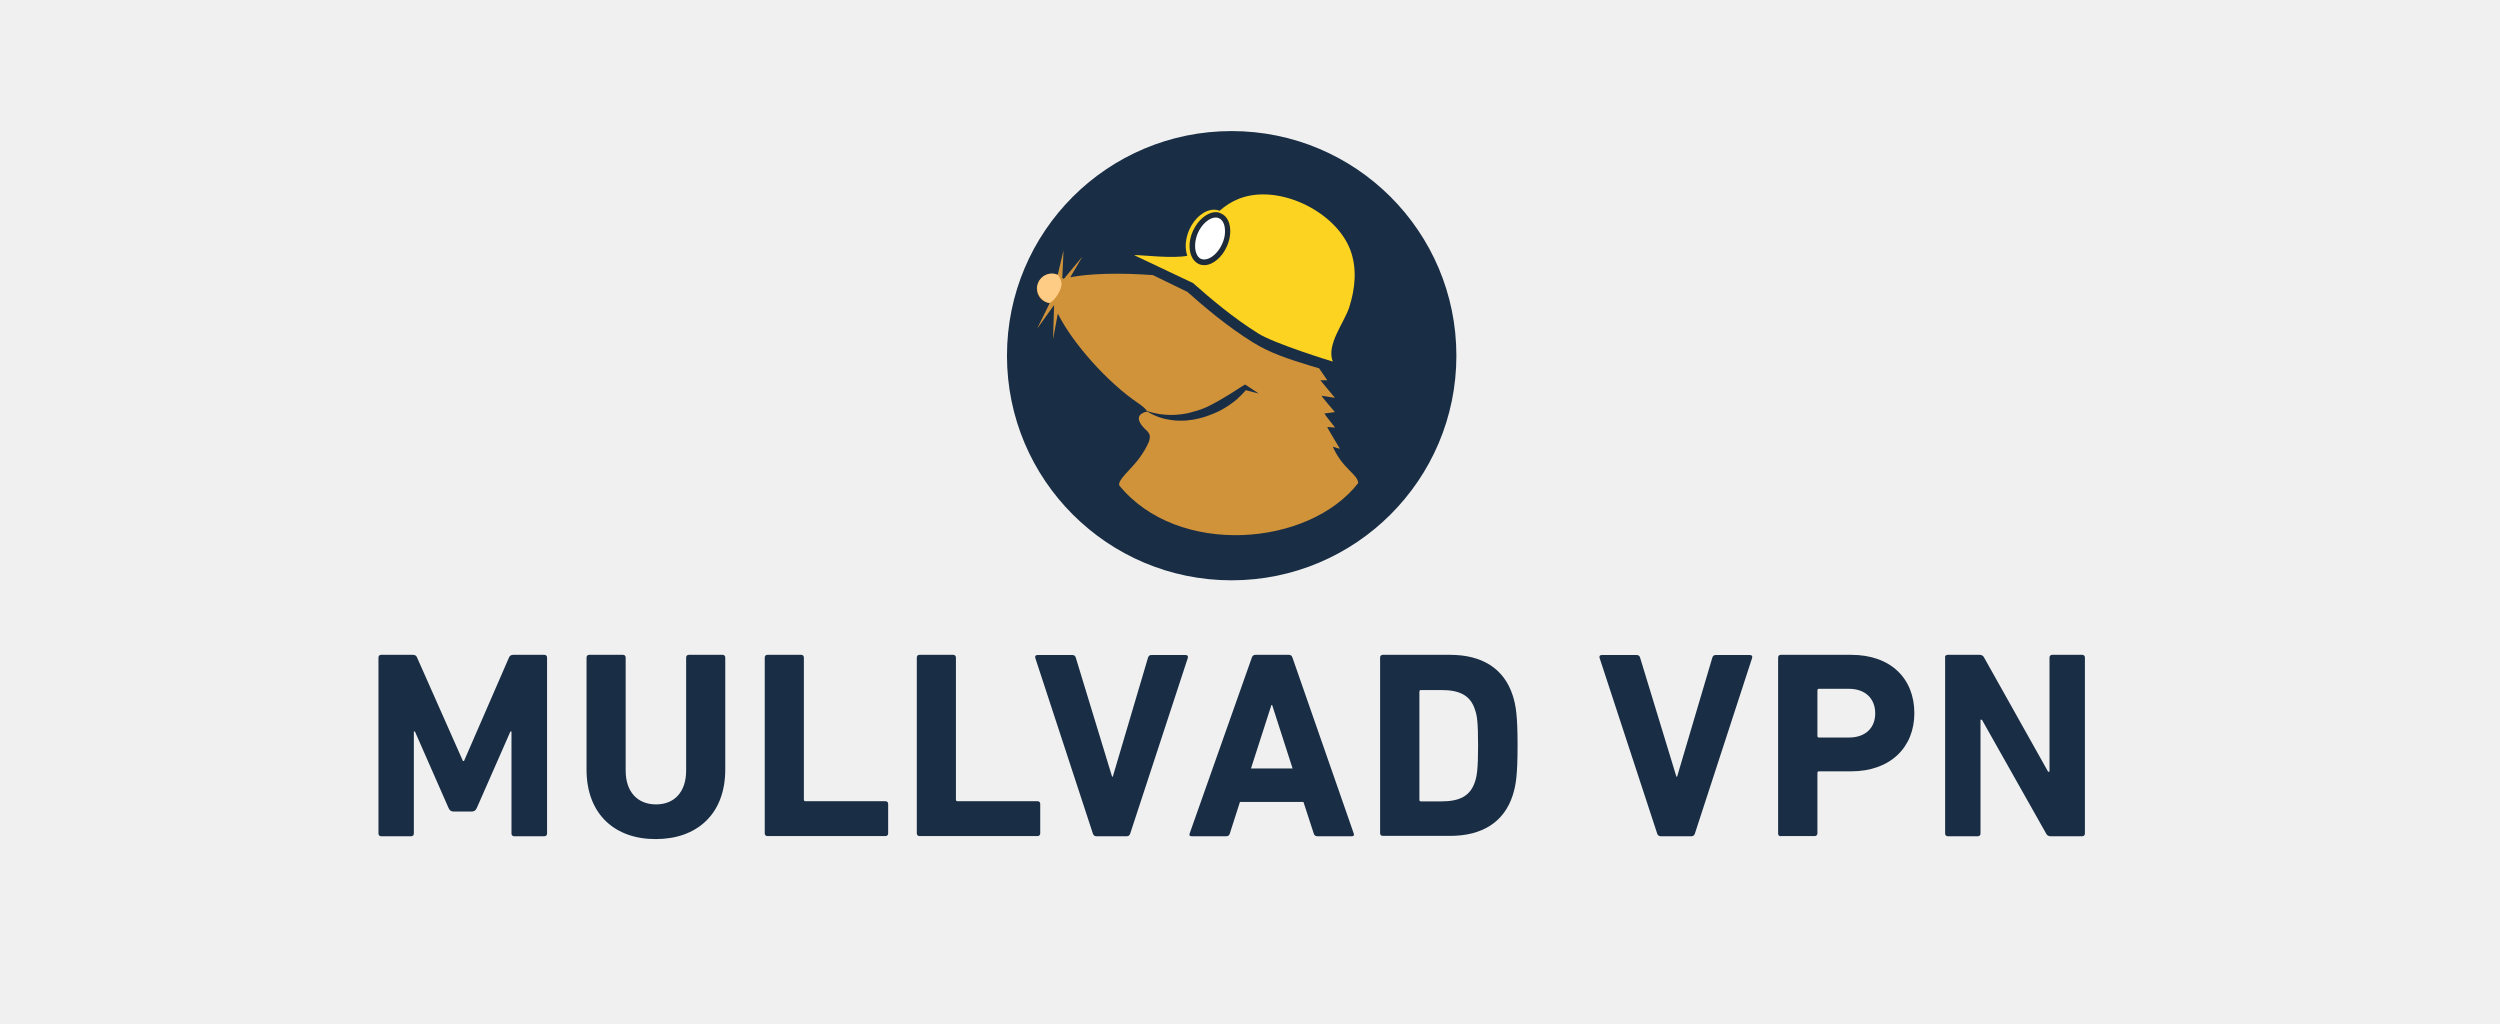
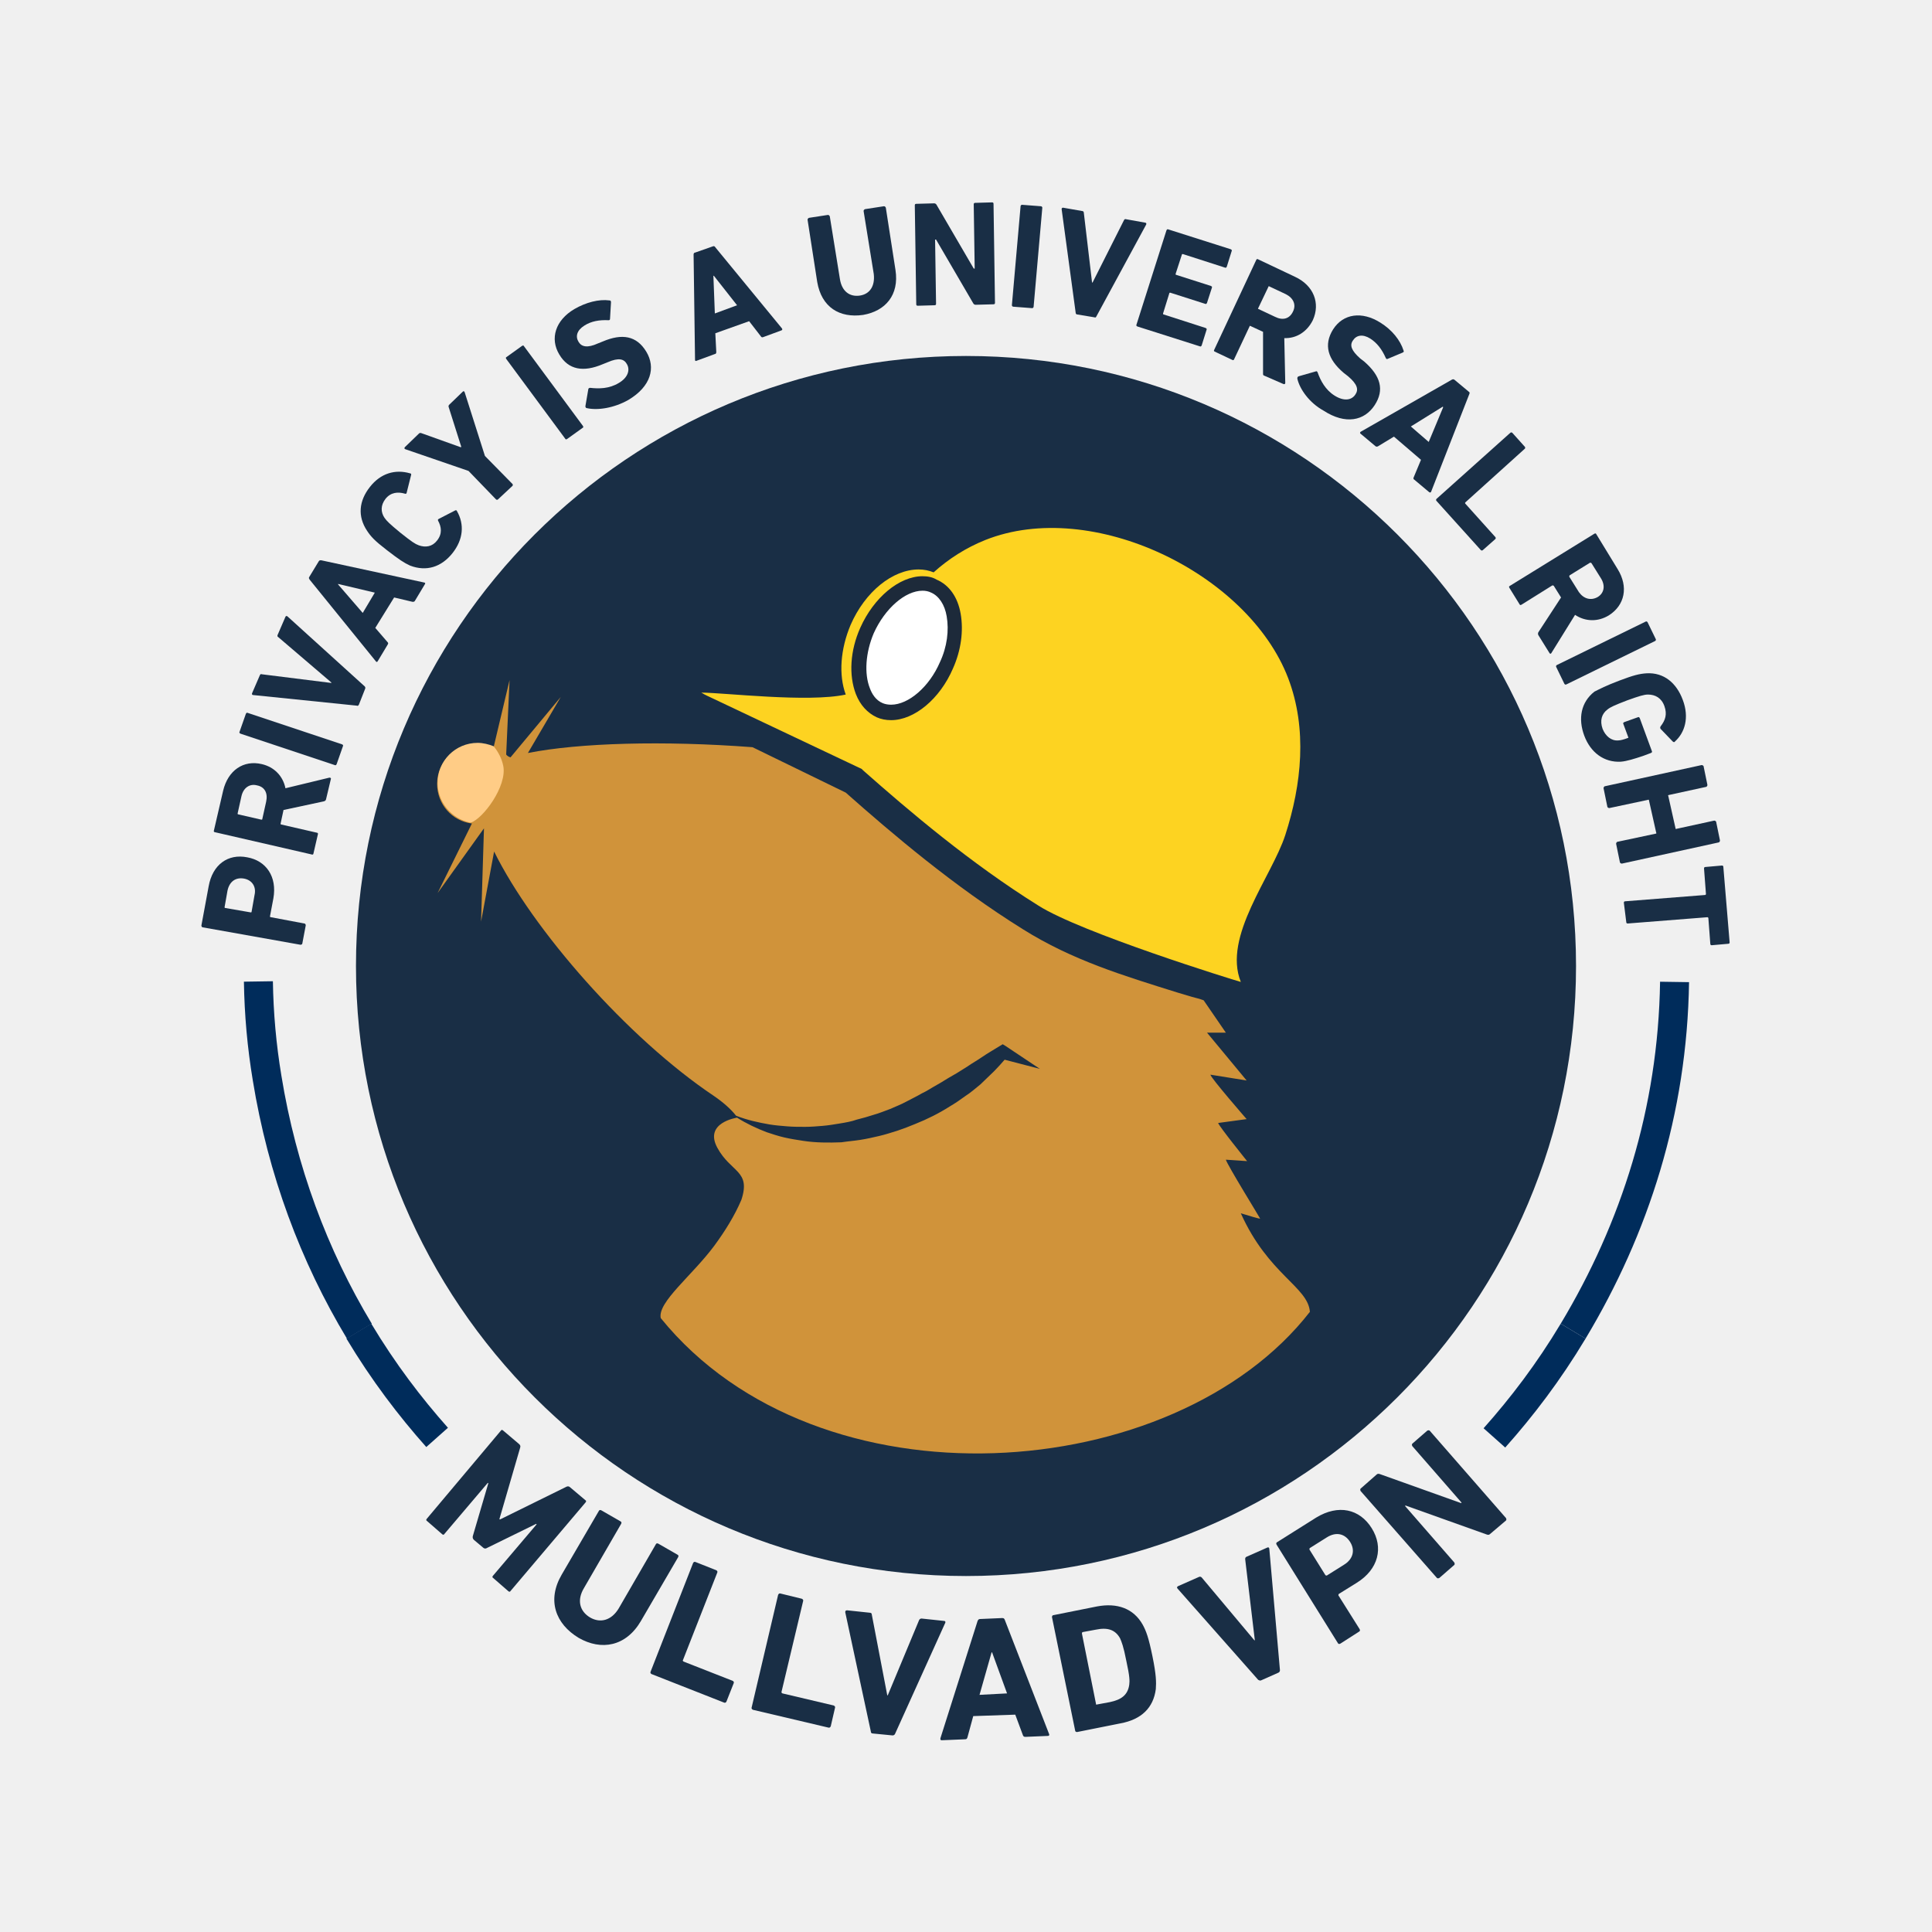
- <svg xmlns="http://www.w3.org/2000/svg" version="1.1" id="Mullvad_VPN_Logo_Positive" x="0px" y="0px" viewBox="0 0 1405.7 575.4" style="enable-background:new 0 0 1405.7 575.4;" xml:space="preserve">
+ <svg xmlns="http://www.w3.org/2000/svg" xmlns:xlink="http://www.w3.org/1999/xlink" version="1.1" id="Mullvad_VPN_Logo_Positive" x="0px" y="0px" viewBox="0 0 400 400" style="enable-background:new 0 0 400 400;" xml:space="preserve">
  <style type="text/css">
- 	.st0{fill-rule:evenodd;clip-rule:evenodd;fill:#192E45;}
- 	.st1{fill-rule:evenodd;clip-rule:evenodd;fill:#D0933A;}
- 	.st2{fill-rule:evenodd;clip-rule:evenodd;fill:#FFCC86;}
- 	.st3{fill-rule:evenodd;clip-rule:evenodd;fill:#FDD321;}
- 	.st4{fill:#FFFFFF;}
- 	.st5{fill:#1D2A3A;}
- 	.st6{fill:#192E45;}
+ 	.st0{clip-path:url(#SVGID_1_);}
+ 	.st1{clip-path:url(#SVGID_2_);}
+ 	.st2{clip-path:url(#SVGID_3_);}
+ 	.st3{clip-path:url(#SVGID_4_);fill:none;stroke:#002C5B;stroke-width:6;stroke-miterlimit:10;}
+ 	.st4{fill-rule:evenodd;clip-rule:evenodd;fill:#192E45;}
+ 	.st5{fill-rule:evenodd;clip-rule:evenodd;fill:#D0933A;}
+ 	.st6{fill-rule:evenodd;clip-rule:evenodd;fill:#FFCC86;}
+ 	.st7{fill-rule:evenodd;clip-rule:evenodd;fill:#FDD321;}
+ 	.st8{fill:#FFFFFF;}
+ 	.st9{fill:#1D2A3A;}
+ 	.st10{fill:#192E45;}
</style>
  <g id="Logo">
-     <path id="bg" class="st0" d="M566.2,200c0,69.8,56.6,126.3,126.3,126.3S818.9,269.8,818.9,200S762.3,73.7,692.5,73.7   S566.2,130.2,566.2,200L566.2,200L566.2,200L566.2,200z" />
-     <path id="Mullvad_Fur" class="st1" d="M583.1,184.9l9.6-13.4c0,0.1-0.6,19.3-0.6,19.3l2.7-14.5c8,16.2,27.6,38.6,45.5,50.6   c1.9,1.3,3.5,2.7,4.6,4.1c2.3,0.9,4.6,1.4,6.9,1.8c1.2,0.2,2.5,0.3,3.7,0.4c1.2,0.1,2.5,0.1,3.7,0.1c1.2,0,2.4-0.1,3.6-0.2   c1.2-0.1,2.4-0.3,3.6-0.5c1.2-0.2,2.4-0.4,3.5-0.8c1.2-0.3,2.3-0.6,3.5-1c1.1-0.3,2.3-0.8,3.4-1.2c1.1-0.5,2.2-0.9,3.3-1.5   c1.1-0.6,2.2-1.1,3.2-1.7c1.1-0.5,2.1-1.2,3.2-1.8c1.1-0.6,2.1-1.3,3.2-1.9c1.1-0.6,2.1-1.3,3.1-1.9c1-0.7,2.1-1.3,3.1-2   c1-0.7,2.1-1.3,3.2-2l1-0.6l0.5,0.3l7.2,4.8l-7.3-1.9c-0.7,0.8-1.4,1.6-2.2,2.4c-0.9,0.9-1.9,1.8-2.8,2.7c-1,0.8-2,1.7-3.1,2.4   c-1.1,0.8-2.1,1.5-3.3,2.2c-2.2,1.4-4.6,2.6-7.1,3.6c-1.2,0.5-2.5,1-3.7,1.4c-1.3,0.4-2.5,0.8-3.8,1.1c-1.3,0.3-2.6,0.6-3.9,0.8   c-1.3,0.2-2.6,0.3-3.9,0.5c-2.6,0.1-5.3,0.1-7.9-0.3c-1.3-0.2-2.6-0.4-3.9-0.7c-1.3-0.3-2.5-0.7-3.7-1.1c-2.1-0.8-4.2-1.8-6.1-3   c0,0-6.9,1-4.1,6.2c2.8,5.2,7,4.7,5,10.8c-1.4,3.3-3.4,6.5-5.6,9.5c-4.6,6.2-11.8,11.7-11.1,15c32.7,40.3,106.4,34.7,134.4-1.3   c-0.4-5.2-8.6-7.7-14.3-20.4c1.6,0.5,4,1.2,4,1.1c0-0.1-6.8-11.1-7.1-12.2l4.4,0.3c0,0-5.8-7.2-6-7.9l5.9-0.8c0,0-7.4-8.5-7.5-9.2   l7.5,1.2l-8.2-9.9h3.9l-4.6-6.7c-0.8-0.3-1.6-0.5-2.4-0.7c-1-0.3-2-0.6-3-0.9c-11.2-3.5-21.8-6.7-32-13.1   c-14.3-8.9-27.1-19.8-36.7-28.3l-19.3-9.4c-18.5-1.4-35.9-0.9-46.5,1.2l6.8-11.6l-10.4,12.5c-0.7-0.2-0.9-0.6-0.9-0.6l0.7-15.4   l-3.3,13.9c-1-0.5-2.2-0.7-3.4-0.7c-4.6,0-8.3,3.7-8.3,8.3c0,4.2,3.1,7.7,7.2,8.2L583.1,184.9L583.1,184.9L583.1,184.9L583.1,184.9   z" />
-     <path id="Mullvad_Nose" class="st2" d="M594.8,154.5c-1-0.4-2.2-0.7-3.3-0.7c-4.6,0-8.3,3.7-8.3,8.3c0,4,2.9,7.4,6.7,8.2   c0.1,0,0.1,0,0.2,0c2.5-0.8,7.5-7.5,6.7-11.7C596.4,157.1,595.8,155.7,594.8,154.5L594.8,154.5L594.8,154.5L594.8,154.5z" />
-     <path id="Mullvad_Helmet" class="st3" d="M667.6,143.8c-1.5-4.1-1.1-9.4,1-14.4c3-6.9,8.7-11.5,14.1-11.5c1.1,0,2.1,0.2,3.1,0.6   c3.1-2.8,6.7-5.1,10.7-6.7c22.1-8.8,54.4,6.9,62.7,28.6c4,10.5,2.8,22-0.6,32.5c-2.8,8.6-13,21-9.2,30.4   c-1.5-0.4-33.1-10.2-41.9-15.8c-14.1-8.8-26.8-19.6-36.3-28l-0.3-0.3L638.8,144c-0.4-0.2-0.8-0.4-1.1-0.6   C642.3,143.4,659.8,145.5,667.6,143.8" />
+     <g id="strokes">
+       <defs>
+         <path id="SVGID_61_" d="M309.4,297.7c5.7-6.4,11.2-13.6,16.3-22.1" />
+       </defs>
+       <defs>
+         <path id="SVGID_60_" d="M74.3,275.6c5.1,8.5,10.6,15.7,16.2,22" />
+       </defs>
+       <defs>
+         <path id="SVGID_59_" d="M53.5,203.2c0.1,6.7,0.7,13.4,1.8,20l0,0l0,0l0,0c3.1,19.1,9.7,36.8,19.1,52.4" />
+       </defs>
+       <defs>
+         <path id="SVGID_58_" d="M325.7,275.6c12.8-21.3,20.6-45.6,21-72.3" />
+       </defs>
+       <clipPath id="SVGID_1_">
+         <use xlink:href="#SVGID_61_" style="overflow:visible;" />
+       </clipPath>
+       <clipPath id="SVGID_2_" class="st0">
+         <use xlink:href="#SVGID_60_" style="overflow:visible;" />
+       </clipPath>
+       <clipPath id="SVGID_3_" class="st1">
+         <use xlink:href="#SVGID_59_" style="overflow:visible;" />
+       </clipPath>
+       <clipPath id="SVGID_4_" class="st2">
+         <use xlink:href="#SVGID_58_" style="overflow:visible;" />
+       </clipPath>
+       <path class="st3" d="M166.2,52l19.7-3.2C263,36.5,335.6,89,348,166.2l3.2,19.7C363.5,263,311,335.6,233.8,348l-19.7,3.2    C137,363.5,64.4,311,52,233.8l-3.2-19.7C36.5,137,89,64.4,166.2,52z" />
+       <use xlink:href="#SVGID_61_" style="overflow:visible;fill-rule:evenodd;clip-rule:evenodd;fill:none;stroke:#002C5B;stroke-width:6;stroke-miterlimit:10;" />
+       <use xlink:href="#SVGID_60_" style="overflow:visible;fill-rule:evenodd;clip-rule:evenodd;fill:none;stroke:#002C5B;stroke-width:6;stroke-miterlimit:10;" />
+       <use xlink:href="#SVGID_59_" style="overflow:visible;fill-rule:evenodd;clip-rule:evenodd;fill:none;stroke:#002C5B;stroke-width:6;stroke-miterlimit:10;" />
+       <use xlink:href="#SVGID_58_" style="overflow:visible;fill-rule:evenodd;clip-rule:evenodd;fill:none;stroke:#002C5B;stroke-width:6;stroke-miterlimit:10;" />
+     </g>
+     <path id="bg" class="st4" d="M73.7,200c0,69.8,56.6,126.3,126.3,126.3S326.3,269.8,326.3,200S269.8,73.7,200,73.7   S73.7,130.2,73.7,200L73.7,200L73.7,200L73.7,200z" />
+     <path id="Mullvad_Fur" class="st5" d="M90.6,184.9l9.6-13.4c0,0.1-0.6,19.3-0.6,19.3l2.7-14.5c8,16.2,27.6,38.6,45.5,50.6   c1.9,1.3,3.5,2.7,4.6,4.1c2.3,0.9,4.6,1.4,6.9,1.8c1.2,0.2,2.5,0.3,3.7,0.4c1.2,0.1,2.5,0.1,3.7,0.1c1.2,0,2.4-0.1,3.6-0.2   c1.2-0.1,2.4-0.3,3.6-0.5c1.2-0.2,2.4-0.4,3.5-0.8c1.2-0.3,2.3-0.6,3.5-1c1.1-0.3,2.3-0.8,3.4-1.2c1.1-0.5,2.2-0.9,3.3-1.5   c1.1-0.6,2.2-1.1,3.2-1.7c1.1-0.5,2.1-1.2,3.2-1.8c1.1-0.6,2.1-1.3,3.2-1.9c1.1-0.6,2.1-1.3,3.1-1.9c1-0.7,2.1-1.3,3.1-2   c1-0.7,2.1-1.3,3.2-2l1-0.6l0.5,0.3l7.2,4.8l-7.3-1.9c-0.7,0.8-1.4,1.6-2.2,2.4c-0.9,0.9-1.9,1.8-2.8,2.7c-1,0.8-2,1.7-3.1,2.4   c-1.1,0.8-2.1,1.5-3.3,2.2c-2.2,1.4-4.6,2.6-7.1,3.6c-1.2,0.5-2.5,1-3.7,1.4c-1.3,0.4-2.5,0.8-3.8,1.1c-1.3,0.3-2.6,0.6-3.9,0.8   c-1.3,0.2-2.6,0.3-3.9,0.5c-2.6,0.1-5.3,0.1-7.9-0.3c-1.3-0.2-2.6-0.4-3.9-0.7c-1.3-0.3-2.5-0.7-3.7-1.1c-2.1-0.8-4.2-1.8-6.1-3   c0,0-6.9,1-4.1,6.2c2.8,5.2,7,4.7,5,10.8c-1.4,3.3-3.4,6.5-5.6,9.5c-4.6,6.2-11.8,11.7-11.1,15c32.7,40.3,106.4,34.7,134.4-1.3   c-0.4-5.2-8.6-7.7-14.3-20.4c1.6,0.5,4,1.2,4,1.1c0-0.1-6.8-11.1-7.1-12.2l4.4,0.3c0,0-5.8-7.2-6-7.9l5.9-0.8c0,0-7.4-8.5-7.5-9.2   l7.5,1.2l-8.2-9.9h3.9l-4.6-6.7c-0.8-0.3-1.6-0.5-2.4-0.7c-1-0.3-2-0.6-3-0.9c-11.2-3.5-21.8-6.7-32-13.1   c-14.3-8.9-27.1-19.8-36.7-28.3l-19.3-9.4c-18.5-1.4-35.9-0.9-46.5,1.2l6.8-11.6l-10.4,12.5c-0.7-0.2-0.9-0.6-0.9-0.6l0.7-15.4   l-3.3,13.9c-1-0.5-2.2-0.7-3.4-0.7c-4.6,0-8.3,3.7-8.3,8.3c0,4.2,3.1,7.7,7.2,8.2L90.6,184.9L90.6,184.9L90.6,184.9L90.6,184.9z" />
+     <path id="Mullvad_Nose" class="st6" d="M102.2,154.5c-1-0.4-2.2-0.7-3.3-0.7c-4.6,0-8.3,3.7-8.3,8.3c0,4,2.9,7.4,6.7,8.2   c0.1,0,0.1,0,0.2,0c2.5-0.8,7.5-7.5,6.7-11.7C103.9,157.1,103.2,155.7,102.2,154.5L102.2,154.5L102.2,154.5L102.2,154.5z" />
+     <path id="Mullvad_Helmet" class="st7" d="M175.1,143.8c-1.5-4.1-1.1-9.4,1-14.4c3-6.9,8.7-11.5,14.1-11.5c1.1,0,2.1,0.2,3.1,0.6   c3.1-2.8,6.7-5.1,10.7-6.7c22.1-8.8,54.4,6.9,62.7,28.6c4,10.5,2.8,22-0.6,32.5c-2.8,8.6-13,21-9.2,30.4   c-1.5-0.4-33.1-10.2-41.9-15.8c-14.1-8.8-26.8-19.6-36.3-28l-0.3-0.3L146.3,144c-0.4-0.2-0.8-0.4-1.1-0.6   C149.8,143.4,167.3,145.5,175.1,143.8" />
    <g id="Helmet_Lamp">
-       <path class="st4" d="M677.1,147.4c-0.9,0-1.6-0.2-2.3-0.5c-1.6-0.7-2.8-2-3.6-4c-1.4-3.4-1-8.1,0.9-12.5c2.5-5.6,7.3-9.7,11.5-9.7    c0.8,0,1.6,0.2,2.4,0.5c2.1,0.9,3.6,3,4.1,6c0.6,3.2,0.1,6.9-1.5,10.4C686.2,143.3,681.3,147.4,677.1,147.4z" />
+       <path class="st8" d="M184.6,147.4c-0.9,0-1.7-0.2-2.3-0.5c-1.6-0.7-2.8-2-3.6-4c-1.4-3.4-1-8.1,0.9-12.5c2.5-5.7,7.2-9.7,11.5-9.7    c0.8,0,1.6,0.2,2.4,0.5c2.1,0.9,3.6,3,4.1,6c0.6,3.2,0.1,6.9-1.5,10.4C193.6,143.3,188.8,147.4,184.6,147.4z" />
      <g>
-         <path class="st5" d="M683.6,122.3c0.6,0,1.2,0.1,1.8,0.4c1.6,0.7,2.8,2.5,3.2,4.9c0.5,2.9,0.1,6.3-1.4,9.5     c-2.2,5.1-6.5,8.8-10.1,8.8c-0.6,0-1.2-0.1-1.7-0.3l0,0l0,0c-1.5-0.6-2.3-2-2.7-3.1c-1.2-3-0.9-7.4,0.8-11.4     C675.7,126,680,122.3,683.6,122.3 M683.6,119.3c-4.8,0-10.1,4.4-12.9,10.7c-2.1,4.7-2.4,9.8-0.9,13.7c0.9,2.3,2.4,3.9,4.3,4.8     c0.9,0.4,1.9,0.6,3,0.6c4.8,0,10.1-4.4,12.8-10.7c1.7-3.8,2.2-7.8,1.6-11.3c-0.6-3.5-2.4-6-5-7.1     C685.6,119.5,684.6,119.3,683.6,119.3L683.6,119.3z" />
+         <path class="st9" d="M191,122.3c0.6,0,1.2,0.1,1.8,0.4c1.6,0.7,2.8,2.5,3.2,4.9c0.5,2.9,0.1,6.3-1.4,9.5     c-2.2,5.1-6.5,8.8-10.1,8.8c-0.6,0-1.2-0.1-1.7-0.3l0,0l0,0c-1.5-0.6-2.3-2-2.7-3.1c-1.2-3-0.9-7.4,0.8-11.4     C183.2,126,187.4,122.3,191,122.3 M191,119.3c-4.8,0-10.1,4.4-12.9,10.7c-2.1,4.7-2.4,9.8-0.9,13.7c0.9,2.3,2.4,3.9,4.3,4.8     c0.9,0.4,1.9,0.6,3,0.6c4.8,0,10.1-4.4,12.8-10.7c1.7-3.8,2.2-7.8,1.6-11.3c-0.6-3.5-2.4-6-5-7.1     C193.1,119.5,192.1,119.3,191,119.3L191,119.3z" />
      </g>
    </g>
-   </g>
-   <g>
-     <path class="st6" d="M212.8,369.7c0-0.9,0.6-1.5,1.5-1.5h17.8c1.2,0,2,0.4,2.4,1.5l25.8,58.2h0.6l25.3-58.2c0.4-1,1.2-1.5,2.4-1.5   h17.5c0.9,0,1.5,0.6,1.5,1.5v99c0,0.9-0.6,1.5-1.5,1.5h-17c-0.9,0-1.5-0.6-1.5-1.5v-57.4h-0.6l-18.9,43c-0.6,1.4-1.5,2-2.8,2h-10.3   c-1.3,0-2.2-0.6-2.8-2l-18.9-43h-0.6v57.4c0,0.9-0.6,1.5-1.5,1.5h-16.9c-0.9,0-1.5-0.6-1.5-1.5V369.7z" />
-     <path class="st6" d="M329.8,432.7v-63c0-0.9,0.6-1.5,1.5-1.5h19c0.9,0,1.5,0.6,1.5,1.5v63.6c0,12.1,6.8,19,17.1,19   c10.2,0,16.9-6.9,16.9-19v-63.6c0-0.9,0.6-1.5,1.5-1.5h19c0.9,0,1.5,0.6,1.5,1.5v63c0,25.3-16.2,39.1-39,39.1   C346,471.9,329.8,458.1,329.8,432.7z" />
-     <path class="st6" d="M430,369.7c0-0.9,0.6-1.5,1.5-1.5h19c0.9,0,1.5,0.6,1.5,1.5v79.9c0,0.6,0.3,0.9,0.9,0.9h45   c0.9,0,1.5,0.6,1.5,1.5v16.6c0,0.9-0.6,1.5-1.5,1.5h-66.4c-0.9,0-1.5-0.6-1.5-1.5V369.7z" />
-     <path class="st6" d="M515.5,369.7c0-0.9,0.6-1.5,1.5-1.5h19c0.9,0,1.5,0.6,1.5,1.5v79.9c0,0.6,0.3,0.9,0.9,0.9h45   c0.9,0,1.5,0.6,1.5,1.5v16.6c0,0.9-0.6,1.5-1.5,1.5H517c-0.9,0-1.5-0.6-1.5-1.5V369.7z" />
-     <path class="st6" d="M616.4,470.2c-1,0-1.6-0.6-1.9-1.5l-32.4-98.8c-0.3-1.1,0.3-1.6,1.3-1.6h19.5c1,0,1.7,0.4,2,1.5l20.4,66.9h0.4   l19.8-66.9c0.3-1,0.9-1.5,1.9-1.5h19.3c0.9,0,1.5,0.6,1.2,1.6l-32.4,98.8c-0.3,0.9-0.9,1.5-1.8,1.5H616.4z" />
-     <path class="st6" d="M703.9,369.7c0.3-0.9,0.9-1.5,2-1.5h18.9c1,0,1.6,0.6,1.9,1.5l34.5,99c0.3,0.9,0,1.5-1,1.5h-19.5   c-1,0-1.7-0.5-2-1.5l-5.8-17.8h-35.7l-5.7,17.8c-0.3,1-0.9,1.5-2,1.5h-19.6c-1,0-1.3-0.6-1-1.5L703.9,369.7z M726.8,432.1   l-11.5-35.7h-0.4l-11.5,35.7H726.8z" />
-     <path class="st6" d="M776,369.7c0-0.9,0.6-1.5,1.5-1.5h37.9c17.8,0,30.3,7.6,35.2,22.9c1.8,5.7,2.7,11.4,2.7,28s-0.9,22.3-2.7,28   c-4.9,15.3-17.4,22.9-35.2,22.9h-37.9c-0.9,0-1.5-0.6-1.5-1.5V369.7z M799,450.6h11.5c10.2,0,16.3-3,18.9-11.2   c1-3,1.7-6.9,1.7-20.1c0-13.2-0.6-17.1-1.7-20.1c-2.5-8.2-8.7-11.2-18.9-11.2H799c-0.6,0-0.9,0.3-0.9,0.9v60.9   C798.1,450.3,798.4,450.6,799,450.6z" />
-     <path class="st6" d="M933.8,470.2c-1.1,0-1.7-0.6-2-1.5l-32.4-98.8c-0.3-1.1,0.3-1.6,1.3-1.6h19.5c1,0,1.7,0.4,2,1.5l20.4,66.9h0.4   l19.8-66.9c0.3-1,0.9-1.5,1.9-1.5h19.3c0.9,0,1.5,0.6,1.2,1.6L953,468.7c-0.3,0.9-0.9,1.5-1.8,1.5H933.8z" />
-     <path class="st6" d="M1001.3,470.2c-0.9,0-1.5-0.6-1.5-1.5v-99c0-0.9,0.6-1.5,1.5-1.5h39.6c22.2,0,35.5,13.3,35.5,32.8   c0,19.2-13.5,32.7-35.5,32.7h-18.1c-0.6,0-0.9,0.3-0.9,0.9v34c0,0.9-0.6,1.5-1.5,1.5H1001.3z M1054.4,401.1   c0-8.2-5.5-13.8-14.8-13.8h-16.8c-0.6,0-0.9,0.3-0.9,0.9v25.6c0,0.6,0.3,0.9,0.9,0.9h16.8C1048.9,414.7,1054.4,409.3,1054.4,401.1z   " />
-     <path class="st6" d="M1093.6,369.7c0-0.9,0.6-1.5,1.5-1.5h18c1,0,2,0.4,2.5,1.5l36,64.2h0.8v-64.2c0-0.9,0.6-1.5,1.5-1.5h16.9   c0.9,0,1.5,0.6,1.5,1.5v99c0,0.9-0.6,1.5-1.5,1.5H1153c-1.2,0-2-0.5-2.5-1.5l-36.1-64h-0.8v64c0,0.9-0.6,1.5-1.5,1.5h-16.9   c-0.9,0-1.5-0.6-1.5-1.5V369.7z" />
+     <g id="Privacy_is_a_universal_right">
+       <path class="st10" d="M62.6,195.3c0,0.2-0.2,0.3-0.4,0.3l-20.2-3.6c-0.2,0-0.3-0.2-0.3-0.4l1.5-8.1c0.8-4.5,4-6.8,8-6    c3.9,0.7,6.2,4,5.4,8.5l-0.7,3.7c0,0.1,0,0.2,0.2,0.2l6.9,1.3c0.2,0,0.3,0.2,0.3,0.4L62.6,195.3z M50.5,181.9    c-1.7-0.3-3,0.6-3.4,2.5l-0.6,3.4c0,0.1,0,0.2,0.2,0.2l5.2,0.9c0.1,0,0.2,0,0.2-0.2l0.6-3.4C53.1,183.6,52.2,182.2,50.5,181.9z" />
+       <path class="st10" d="M67.5,165.5c-0.1,0.3-0.2,0.3-0.4,0.4l-8.4,1.8l-0.6,2.8c0,0.1,0,0.2,0.1,0.2l7.4,1.7c0.2,0,0.3,0.2,0.2,0.4    l-0.9,3.9c0,0.2-0.2,0.3-0.4,0.2l-20-4.6c-0.2,0-0.3-0.2-0.2-0.4l1.9-8.2c1-4.2,4.2-6.4,8-5.5c2.6,0.6,4.4,2.5,4.9,5l9.1-2.2    c0.2,0,0.4,0.1,0.3,0.3L67.5,165.5z M53.2,162.6c-1.5-0.4-2.8,0.5-3.2,2.2l-0.8,3.6c0,0.1,0,0.2,0.1,0.2l4.8,1.1    c0.1,0,0.2,0,0.2-0.1l0.8-3.6C55.5,164.2,54.8,162.9,53.2,162.6z" />
+       <path class="st10" d="M49.8,151.9c-0.2-0.1-0.3-0.2-0.2-0.4l1.3-3.7c0.1-0.2,0.2-0.3,0.4-0.2l19.5,6.5c0.2,0.1,0.3,0.2,0.2,0.4    l-1.3,3.7c-0.1,0.2-0.2,0.3-0.4,0.2L49.8,151.9z" />
+       <path class="st10" d="M74.3,145.9c-0.1,0.2-0.3,0.3-0.4,0.2l-21.5-2.2c-0.2,0-0.3-0.2-0.2-0.4l1.6-3.7c0.1-0.2,0.2-0.3,0.4-0.2    l14.4,1.8l0-0.1l-11-9.4c-0.2-0.1-0.2-0.3-0.1-0.5l1.6-3.7c0.1-0.2,0.2-0.2,0.4-0.1l16,14.5c0.1,0.1,0.2,0.3,0.1,0.5L74.3,145.9z" />
+       <path class="st10" d="M64.1,120c-0.1-0.2-0.2-0.3-0.1-0.5l2-3.3c0.1-0.2,0.3-0.2,0.5-0.2l21.3,4.6c0.2,0,0.3,0.2,0.2,0.3l-2.1,3.5    c-0.1,0.2-0.3,0.2-0.5,0.2l-3.8-0.9l-3.9,6.3l2.5,2.9c0.2,0.2,0.2,0.3,0.1,0.5l-2.1,3.5c-0.1,0.2-0.3,0.2-0.4,0L64.1,120z     M77.6,122.7l-7.6-1.8l0,0.1l5.1,5.9L77.6,122.7z" />
+       <path class="st10" d="M80.1,113.9c-2.6-2-3.3-2.8-4.1-4c-2-3-1.7-6.2,0.6-9.1c2.2-2.8,5.2-3.7,8.3-2.8c0.2,0,0.3,0.2,0.2,0.4    l-0.9,3.6c0,0.2-0.2,0.3-0.4,0.2c-1.4-0.4-2.9-0.3-4,1.1c-1,1.3-1,2.7-0.2,3.9c0.5,0.7,1,1.2,3.3,3.1c2.4,1.9,3,2.3,3.8,2.6    c1.4,0.5,2.8,0.3,3.8-1c1.1-1.4,0.9-2.8,0.2-4.1c-0.1-0.2,0-0.3,0.2-0.4l3.3-1.7c0.2-0.1,0.3-0.1,0.4,0.1c1.6,2.8,1.3,5.9-0.9,8.7    c-2.3,2.9-5.4,3.9-8.8,2.6C83.6,116.5,82.7,115.9,80.1,113.9z" />
+       <path class="st10" d="M103.1,103.4c-0.1,0.1-0.3,0.1-0.4,0L97,97.5L83.9,93c-0.2-0.1-0.2-0.2-0.1-0.4l2.9-2.8    c0.2-0.2,0.3-0.2,0.6-0.1l8.1,2.9l0.1-0.1l-2.6-8.2c-0.1-0.2,0-0.4,0.1-0.5l2.8-2.7c0.2-0.2,0.3-0.1,0.4,0.1l4.2,13.2l5.7,5.8    c0.1,0.1,0.1,0.3,0,0.4L103.1,103.4z" />
+       <path class="st10" d="M104.8,74.3c-0.1-0.2-0.1-0.3,0.1-0.4l3.2-2.3c0.2-0.1,0.3-0.1,0.4,0.1l12.2,16.5c0.1,0.2,0.1,0.3-0.1,0.4    l-3.2,2.3c-0.2,0.1-0.3,0.1-0.4-0.1L104.8,74.3z" />
+       <path class="st10" d="M121.5,84.5c-0.2,0-0.3-0.2-0.3-0.4l0.6-3.5c0-0.2,0.2-0.3,0.4-0.3c1.8,0.2,3.9,0.2,5.9-1    c1.9-1.1,2.4-2.7,1.7-3.9c-0.6-1.1-1.7-1.4-4-0.4l-1,0.4c-4,1.7-7.1,1.2-9-2c-2-3.3-0.8-7.1,3.1-9.4c2.4-1.4,5.1-2.1,7.3-1.8    c0.2,0,0.3,0.1,0.3,0.4l-0.2,3.4c0,0.2-0.1,0.3-0.3,0.3c-1.9-0.1-3.6,0.2-5,1.1c-1.6,1-1.9,2.3-1.2,3.4c0.6,1,1.8,1.3,4,0.3l1-0.4    c4-1.7,7-1.2,9,2.1c2,3.3,1,7.2-3.7,10C127.1,84.5,123.7,85,121.5,84.5z" />
+       <path class="st10" d="M143.6,52.7c0-0.2,0.1-0.4,0.3-0.4l3.7-1.3c0.2-0.1,0.4,0,0.5,0.2l13.8,16.8c0.1,0.2,0.1,0.3-0.1,0.4    l-3.8,1.4c-0.2,0.1-0.4,0-0.5-0.2l-2.4-3.1l-7,2.5l0.2,3.9c0,0.2-0.1,0.4-0.3,0.4l-3.8,1.4c-0.2,0.1-0.3,0-0.3-0.2L143.6,52.7z     M152.6,63.2l-4.8-6.1l-0.1,0l0.3,7.8L152.6,63.2z" />
+       <path class="st10" d="M169.2,58.4l-2-12.9c0-0.2,0.1-0.3,0.3-0.4l3.9-0.6c0.2,0,0.3,0.1,0.4,0.3l2.1,13c0.4,2.5,2,3.7,4.1,3.4    c2.1-0.3,3.2-2,2.9-4.5l-2.1-13c0-0.2,0.1-0.3,0.3-0.4l3.9-0.6c0.2,0,0.3,0.1,0.4,0.3l2,12.9c0.8,5.2-2.1,8.5-6.7,9.3    C173.8,65.9,170.1,63.6,169.2,58.4z" />
+       <path class="st10" d="M189.4,42.5c0-0.2,0.1-0.3,0.3-0.3l3.7-0.1c0.2,0,0.4,0.1,0.5,0.3l7.7,13.2l0.2,0l-0.2-13.3    c0-0.2,0.1-0.3,0.3-0.3l3.5-0.1c0.2,0,0.3,0.1,0.3,0.3l0.3,20.5c0,0.2-0.1,0.3-0.3,0.3l-3.7,0.1c-0.2,0-0.4-0.1-0.5-0.3l-7.7-13.2    l-0.2,0l0.2,13.3c0,0.2-0.1,0.3-0.3,0.3l-3.5,0.1c-0.2,0-0.3-0.1-0.3-0.3L189.4,42.5z" />
+       <path class="st10" d="M211.3,42.7c0-0.2,0.2-0.3,0.3-0.3l3.9,0.3c0.2,0,0.3,0.2,0.3,0.3l-1.8,20.5c0,0.2-0.2,0.3-0.3,0.3l-3.9-0.3    c-0.2,0-0.3-0.2-0.3-0.3L211.3,42.7z" />
+       <path class="st10" d="M223,65.1c-0.2,0-0.3-0.2-0.3-0.4l-2.9-21.4c0-0.2,0.1-0.3,0.3-0.3l4,0.7c0.2,0,0.3,0.2,0.3,0.4l1.7,14.4    l0.1,0l6.5-12.9c0.1-0.2,0.2-0.3,0.5-0.2l3.9,0.7c0.2,0,0.3,0.2,0.2,0.4l-10.3,19c-0.1,0.2-0.2,0.3-0.4,0.2L223,65.1z" />
+       <path class="st10" d="M241.5,47.7c0.1-0.2,0.2-0.3,0.4-0.2l12.9,4.1c0.2,0.1,0.3,0.2,0.2,0.4l-1,3.2c-0.1,0.2-0.2,0.3-0.4,0.2    l-8.7-2.8c-0.1,0-0.2,0-0.2,0.1l-1.3,4c0,0.1,0,0.2,0.1,0.2l7.2,2.3c0.2,0.1,0.3,0.2,0.2,0.4l-1,3.1c-0.1,0.2-0.2,0.3-0.4,0.2    l-7.2-2.3c-0.1,0-0.2,0-0.2,0.1l-1.3,4.2c0,0.1,0,0.2,0.1,0.2l8.7,2.8c0.2,0.1,0.3,0.2,0.2,0.4l-1,3.2c-0.1,0.2-0.2,0.3-0.4,0.2    l-12.9-4.1c-0.2-0.1-0.3-0.2-0.2-0.4L241.5,47.7z" />
+       <path class="st10" d="M261.8,77.8c-0.3-0.1-0.3-0.2-0.3-0.5l0-8.6l-2.6-1.2c-0.1-0.1-0.2,0-0.2,0.1l-3.2,6.8    c-0.1,0.2-0.2,0.2-0.4,0.1l-3.6-1.7c-0.2-0.1-0.2-0.2-0.1-0.4l8.7-18.6c0.1-0.2,0.2-0.2,0.4-0.1l7.6,3.6c3.9,1.8,5.3,5.5,3.7,9    c-1.2,2.4-3.4,3.8-5.9,3.7l0.2,9.3c0,0.2-0.2,0.3-0.4,0.2L261.8,77.8z M267.7,64.5c0.7-1.4,0.1-2.8-1.5-3.6l-3.4-1.6    c-0.1-0.1-0.2,0-0.2,0.1l-2.1,4.4c-0.1,0.1,0,0.2,0.1,0.2l3.4,1.6C265.6,66.4,267,66,267.7,64.5z" />
+       <path class="st10" d="M268.6,78.4c0-0.2,0-0.4,0.3-0.5l3.5-1c0.2-0.1,0.3,0,0.4,0.2c0.6,1.7,1.6,3.6,3.5,4.8    c1.9,1.2,3.5,1,4.3-0.2c0.7-1,0.5-2.1-1.5-3.8l-0.9-0.7c-3.3-2.8-4.2-5.8-2.2-9c2.1-3.3,6-3.8,9.8-1.4c2.4,1.5,4.1,3.6,4.8,5.8    c0.1,0.2,0,0.3-0.2,0.4l-3.1,1.3c-0.2,0.1-0.3,0-0.4-0.2c-0.8-1.8-1.8-3.1-3.2-4c-1.6-1-2.9-0.7-3.6,0.4c-0.7,1-0.3,2.1,1.5,3.7    l0.9,0.7c3.3,2.9,4.2,5.8,2.1,9c-2.1,3.2-6,4.1-10.6,1.1C271.1,83.4,269.1,80.6,268.6,78.4z" />
+       <path class="st10" d="M300.6,78.6c0.2-0.1,0.3-0.1,0.5,0l3,2.5c0.2,0.1,0.2,0.3,0.1,0.5l-7.9,20.2c-0.1,0.2-0.2,0.2-0.4,0.1    l-3.1-2.6c-0.2-0.1-0.2-0.3-0.1-0.5l1.5-3.6l-5.6-4.8l-3.3,2c-0.2,0.1-0.3,0.1-0.5,0l-3.1-2.6c-0.2-0.1-0.1-0.3,0-0.4L300.6,78.6z     M295.8,91.5l3-7.2l-0.1-0.1l-6.6,4.1L295.8,91.5z" />
+       <path class="st10" d="M312.7,89.6c0.1-0.1,0.3-0.1,0.4,0l2.6,2.9c0.1,0.1,0.1,0.3,0,0.4l-12.3,11.1c-0.1,0.1-0.1,0.2,0,0.3    l6.2,6.9c0.1,0.1,0.1,0.3,0,0.4l-2.6,2.3c-0.1,0.1-0.3,0.1-0.4,0l-9.2-10.2c-0.1-0.1-0.1-0.3,0-0.4L312.7,89.6z" />
+       <path class="st10" d="M318.5,131.5c-0.1-0.2-0.1-0.4,0-0.6l4.7-7.2l-1.5-2.4c-0.1-0.1-0.2-0.1-0.3-0.1l-6.4,4    c-0.2,0.1-0.3,0.1-0.4-0.1l-2.1-3.4c-0.1-0.2-0.1-0.3,0.1-0.4l17.5-10.8c0.2-0.1,0.3-0.1,0.4,0.1l4.4,7.2c2.3,3.7,1.5,7.5-1.8,9.6    c-2.3,1.4-4.9,1.3-7-0.1l-4.9,7.9c-0.1,0.2-0.3,0.2-0.4,0L318.5,131.5z M330.8,123.6c1.3-0.8,1.6-2.3,0.7-3.8l-2-3.2    c-0.1-0.1-0.2-0.1-0.3-0.1l-4.2,2.6c-0.1,0.1-0.1,0.2-0.1,0.3l2,3.2C327.9,124,329.4,124.4,330.8,123.6z" />
+       <path class="st10" d="M340.7,128.7c0.2-0.1,0.3,0,0.4,0.1l1.7,3.5c0.1,0.2,0,0.3-0.1,0.4l-18.4,9c-0.2,0.1-0.3,0-0.4-0.1l-1.7-3.5    c-0.1-0.2,0-0.3,0.1-0.4L340.7,128.7z" />
+       <path class="st10" d="M335.3,140.9c2.9-1.1,4.1-1.4,5.6-1.5c3.6-0.2,6.2,2,7.5,5.5c1.4,3.7,0.4,6.8-1.6,8.6    c-0.1,0.2-0.3,0.2-0.5,0l-2.5-2.6c-0.1-0.2-0.1-0.3,0-0.5c1-1.3,1.4-2.5,0.8-4.2c-0.6-1.7-1.9-2.4-3.4-2.4c-0.8,0-1.8,0.3-4.3,1.2    c-2.6,1-3.5,1.4-4.1,1.9c-1.2,0.9-1.6,2.3-1,4c0.6,1.5,1.8,2.5,3.2,2.4c0.5,0,1.2-0.2,2-0.5c0.1,0,0.2-0.1,0.1-0.2l-1-2.7    c-0.1-0.2,0-0.3,0.2-0.4l2.8-1c0.2-0.1,0.3,0,0.4,0.2l2.5,6.8c0.1,0.2,0,0.3-0.2,0.4l-1.6,0.6c-1.8,0.6-3.4,1.1-4.6,1.2    c-3.5,0.2-6.3-1.9-7.6-5.4c-1.3-3.5-0.7-6.9,2.1-9.1C331.3,142.6,332.4,142,335.3,140.9z" />
+       <path class="st10" d="M352.3,158.4c0.2,0,0.3,0.1,0.4,0.2l0.8,3.9c0,0.2-0.1,0.3-0.2,0.4l-7.8,1.7c-0.1,0-0.2,0.1-0.1,0.2l1.5,6.7    c0,0.1,0.1,0.2,0.2,0.1l7.8-1.7c0.2,0,0.3,0.1,0.4,0.2l0.8,3.9c0,0.2-0.1,0.3-0.2,0.4l-20.1,4.4c-0.2,0-0.3-0.1-0.4-0.2l-0.8-3.9    c0-0.2,0.1-0.3,0.2-0.4l8-1.7c0.1,0,0.2-0.1,0.1-0.2l-1.5-6.7c0-0.1-0.1-0.2-0.2-0.1l-8,1.7c-0.2,0-0.3-0.1-0.4-0.2l-0.8-3.9    c0-0.2,0.1-0.3,0.2-0.4L352.3,158.4z" />
+       <path class="st10" d="M336.2,186.9c0-0.2,0.1-0.3,0.3-0.3l16.5-1.3c0.1,0,0.2-0.1,0.2-0.2l-0.4-5.3c0-0.2,0.1-0.3,0.3-0.3l3.4-0.3    c0.2,0,0.3,0.1,0.3,0.3l1.3,15.6c0,0.2-0.1,0.3-0.3,0.3l-3.4,0.3c-0.2,0-0.3-0.1-0.3-0.3l-0.4-5.3c0-0.1-0.1-0.2-0.2-0.2    l-16.5,1.3c-0.2,0-0.3-0.1-0.3-0.3L336.2,186.9z" />
+     </g>
+     <g id="Mullvad_VPN">
+       <path class="st10" d="M103.7,296.2c0.1-0.2,0.3-0.2,0.5,0l3.3,2.8c0.2,0.2,0.3,0.4,0.2,0.7l-4.3,14.8l0.1,0.1l13.8-6.8    c0.2-0.1,0.5-0.1,0.7,0.1l3.2,2.7c0.2,0.1,0.2,0.3,0,0.5l-15.5,18.3c-0.1,0.2-0.3,0.2-0.5,0l-3.1-2.7c-0.2-0.1-0.2-0.3,0-0.5    l9-10.6l-0.1-0.1l-10.2,5c-0.3,0.2-0.6,0.1-0.8-0.1l-1.9-1.6c-0.2-0.2-0.3-0.5-0.2-0.8l3.2-10.9l-0.1-0.1l-9,10.6    c-0.1,0.2-0.3,0.2-0.5,0l-3.1-2.7c-0.2-0.1-0.2-0.3,0-0.5L103.7,296.2z" />
+       <path class="st10" d="M116.3,326l7.7-13.2c0.1-0.2,0.3-0.2,0.5-0.1l4,2.3c0.2,0.1,0.2,0.3,0.1,0.5l-7.7,13.3    c-1.5,2.5-0.9,4.8,1.3,6.1c2.1,1.2,4.4,0.6,5.9-1.9l7.7-13.3c0.1-0.2,0.3-0.2,0.5-0.1l4,2.3c0.2,0.1,0.2,0.3,0.1,0.5l-7.7,13.2    c-3.1,5.3-8.2,6.2-12.9,3.5C115,336.2,113.2,331.3,116.3,326z" />
+       <path class="st10" d="M143.5,323.6c0.1-0.2,0.3-0.3,0.5-0.2l4.3,1.7c0.2,0.1,0.3,0.3,0.2,0.5l-7.1,18.1c-0.1,0.1,0,0.2,0.1,0.3    l10.2,4c0.2,0.1,0.3,0.3,0.2,0.5l-1.5,3.8c-0.1,0.2-0.3,0.3-0.5,0.2l-15-5.9c-0.2-0.1-0.3-0.3-0.2-0.5L143.5,323.6z" />
+       <path class="st10" d="M161.1,330.2c0.1-0.2,0.2-0.3,0.4-0.3l4.5,1.1c0.2,0.1,0.3,0.2,0.3,0.4l-4.5,18.9c0,0.1,0,0.2,0.2,0.3    l10.6,2.5c0.2,0.1,0.3,0.2,0.3,0.4l-0.9,3.9c-0.1,0.2-0.2,0.3-0.4,0.3l-15.7-3.7c-0.2-0.1-0.3-0.2-0.3-0.4L161.1,330.2z" />
+       <path class="st10" d="M180.7,358.9c-0.3,0-0.4-0.2-0.4-0.4l-5.3-24.7c0-0.3,0.1-0.4,0.4-0.4l4.7,0.5c0.3,0,0.4,0.2,0.4,0.4    l3.2,16.7l0.1,0l6.5-15.6c0.1-0.2,0.3-0.3,0.5-0.3l4.7,0.5c0.2,0,0.3,0.2,0.2,0.4l-10.4,23c-0.1,0.2-0.3,0.3-0.5,0.3L180.7,358.9z    " />
+       <path class="st10" d="M202.4,335.6c0.1-0.2,0.2-0.4,0.5-0.4l4.6-0.2c0.3,0,0.4,0.1,0.5,0.3l9.2,23.7c0.1,0.2,0,0.4-0.2,0.4    l-4.7,0.2c-0.3,0-0.4-0.1-0.5-0.3l-1.6-4.3l-8.7,0.3l-1.2,4.4c-0.1,0.3-0.2,0.4-0.5,0.4l-4.8,0.2c-0.3,0-0.3-0.1-0.3-0.4    L202.4,335.6z M208.5,350.6l-3.1-8.5l-0.1,0l-2.5,8.8L208.5,350.6z" />
+       <path class="st10" d="M217.8,334.8c0-0.2,0.1-0.4,0.3-0.4l9-1.8c4.2-0.8,7.6,0.4,9.5,3.8c0.7,1.3,1.2,2.6,2,6.5s0.8,5.4,0.7,6.8    c-0.5,3.9-3,6.3-7.3,7.1l-9,1.8c-0.2,0-0.4-0.1-0.4-0.3L217.8,334.8z M227.1,352.9l2.7-0.5c2.4-0.5,3.7-1.5,4-3.6    c0.1-0.8,0.1-1.7-0.6-4.9c-0.6-3.1-1-4-1.3-4.7c-1-1.8-2.6-2.3-5-1.8l-2.7,0.5c-0.1,0-0.2,0.1-0.2,0.3l2.9,14.5    C226.9,352.9,227,353,227.1,352.9z" />
+       <path class="st10" d="M261.1,347.9c-0.2,0.1-0.4,0-0.6-0.1l-16.7-18.9c-0.2-0.2-0.1-0.4,0.1-0.5l4.3-1.9c0.2-0.1,0.4-0.1,0.6,0.1    l10.9,13l0.1,0l-2-16.8c0-0.3,0.1-0.4,0.3-0.5l4.3-1.9c0.2-0.1,0.4,0,0.4,0.3l2.2,25.1c0,0.2-0.1,0.4-0.3,0.5L261.1,347.9z" />
+       <path class="st10" d="M277.5,340.3c-0.2,0.1-0.4,0.1-0.5-0.1l-12.7-20.4c-0.1-0.2-0.1-0.4,0.1-0.5l8.1-5.1c4.6-2.8,9-1.8,11.5,2.2    c2.5,4,1.4,8.5-3.1,11.3l-3.7,2.3c-0.1,0.1-0.1,0.2-0.1,0.3l4.4,7c0.1,0.2,0.1,0.4-0.1,0.5L277.5,340.3z M279.5,319.2    c-1.1-1.7-2.9-2.1-4.8-0.9l-3.5,2.2c-0.1,0.1-0.1,0.2-0.1,0.3l3.3,5.3c0.1,0.1,0.2,0.1,0.3,0.1l3.5-2.2    C280.2,322.8,280.6,320.9,279.5,319.2z" />
+       <path class="st10" d="M281.7,308.7c-0.1-0.2-0.1-0.4,0-0.5l3.3-2.9c0.2-0.2,0.4-0.2,0.7-0.1l16.8,6l0.1-0.1l-10.2-11.7    c-0.1-0.2-0.1-0.4,0-0.5l3.1-2.7c0.2-0.1,0.4-0.1,0.5,0l15.8,18.1c0.1,0.2,0.1,0.4,0,0.5l-3.3,2.8c-0.2,0.2-0.4,0.2-0.7,0.1    l-16.8-6l-0.1,0.1l10.2,11.7c0.1,0.2,0.1,0.4,0,0.5l-3.1,2.7c-0.2,0.1-0.4,0.1-0.5,0L281.7,308.7z" />
+     </g>
  </g>
</svg>
